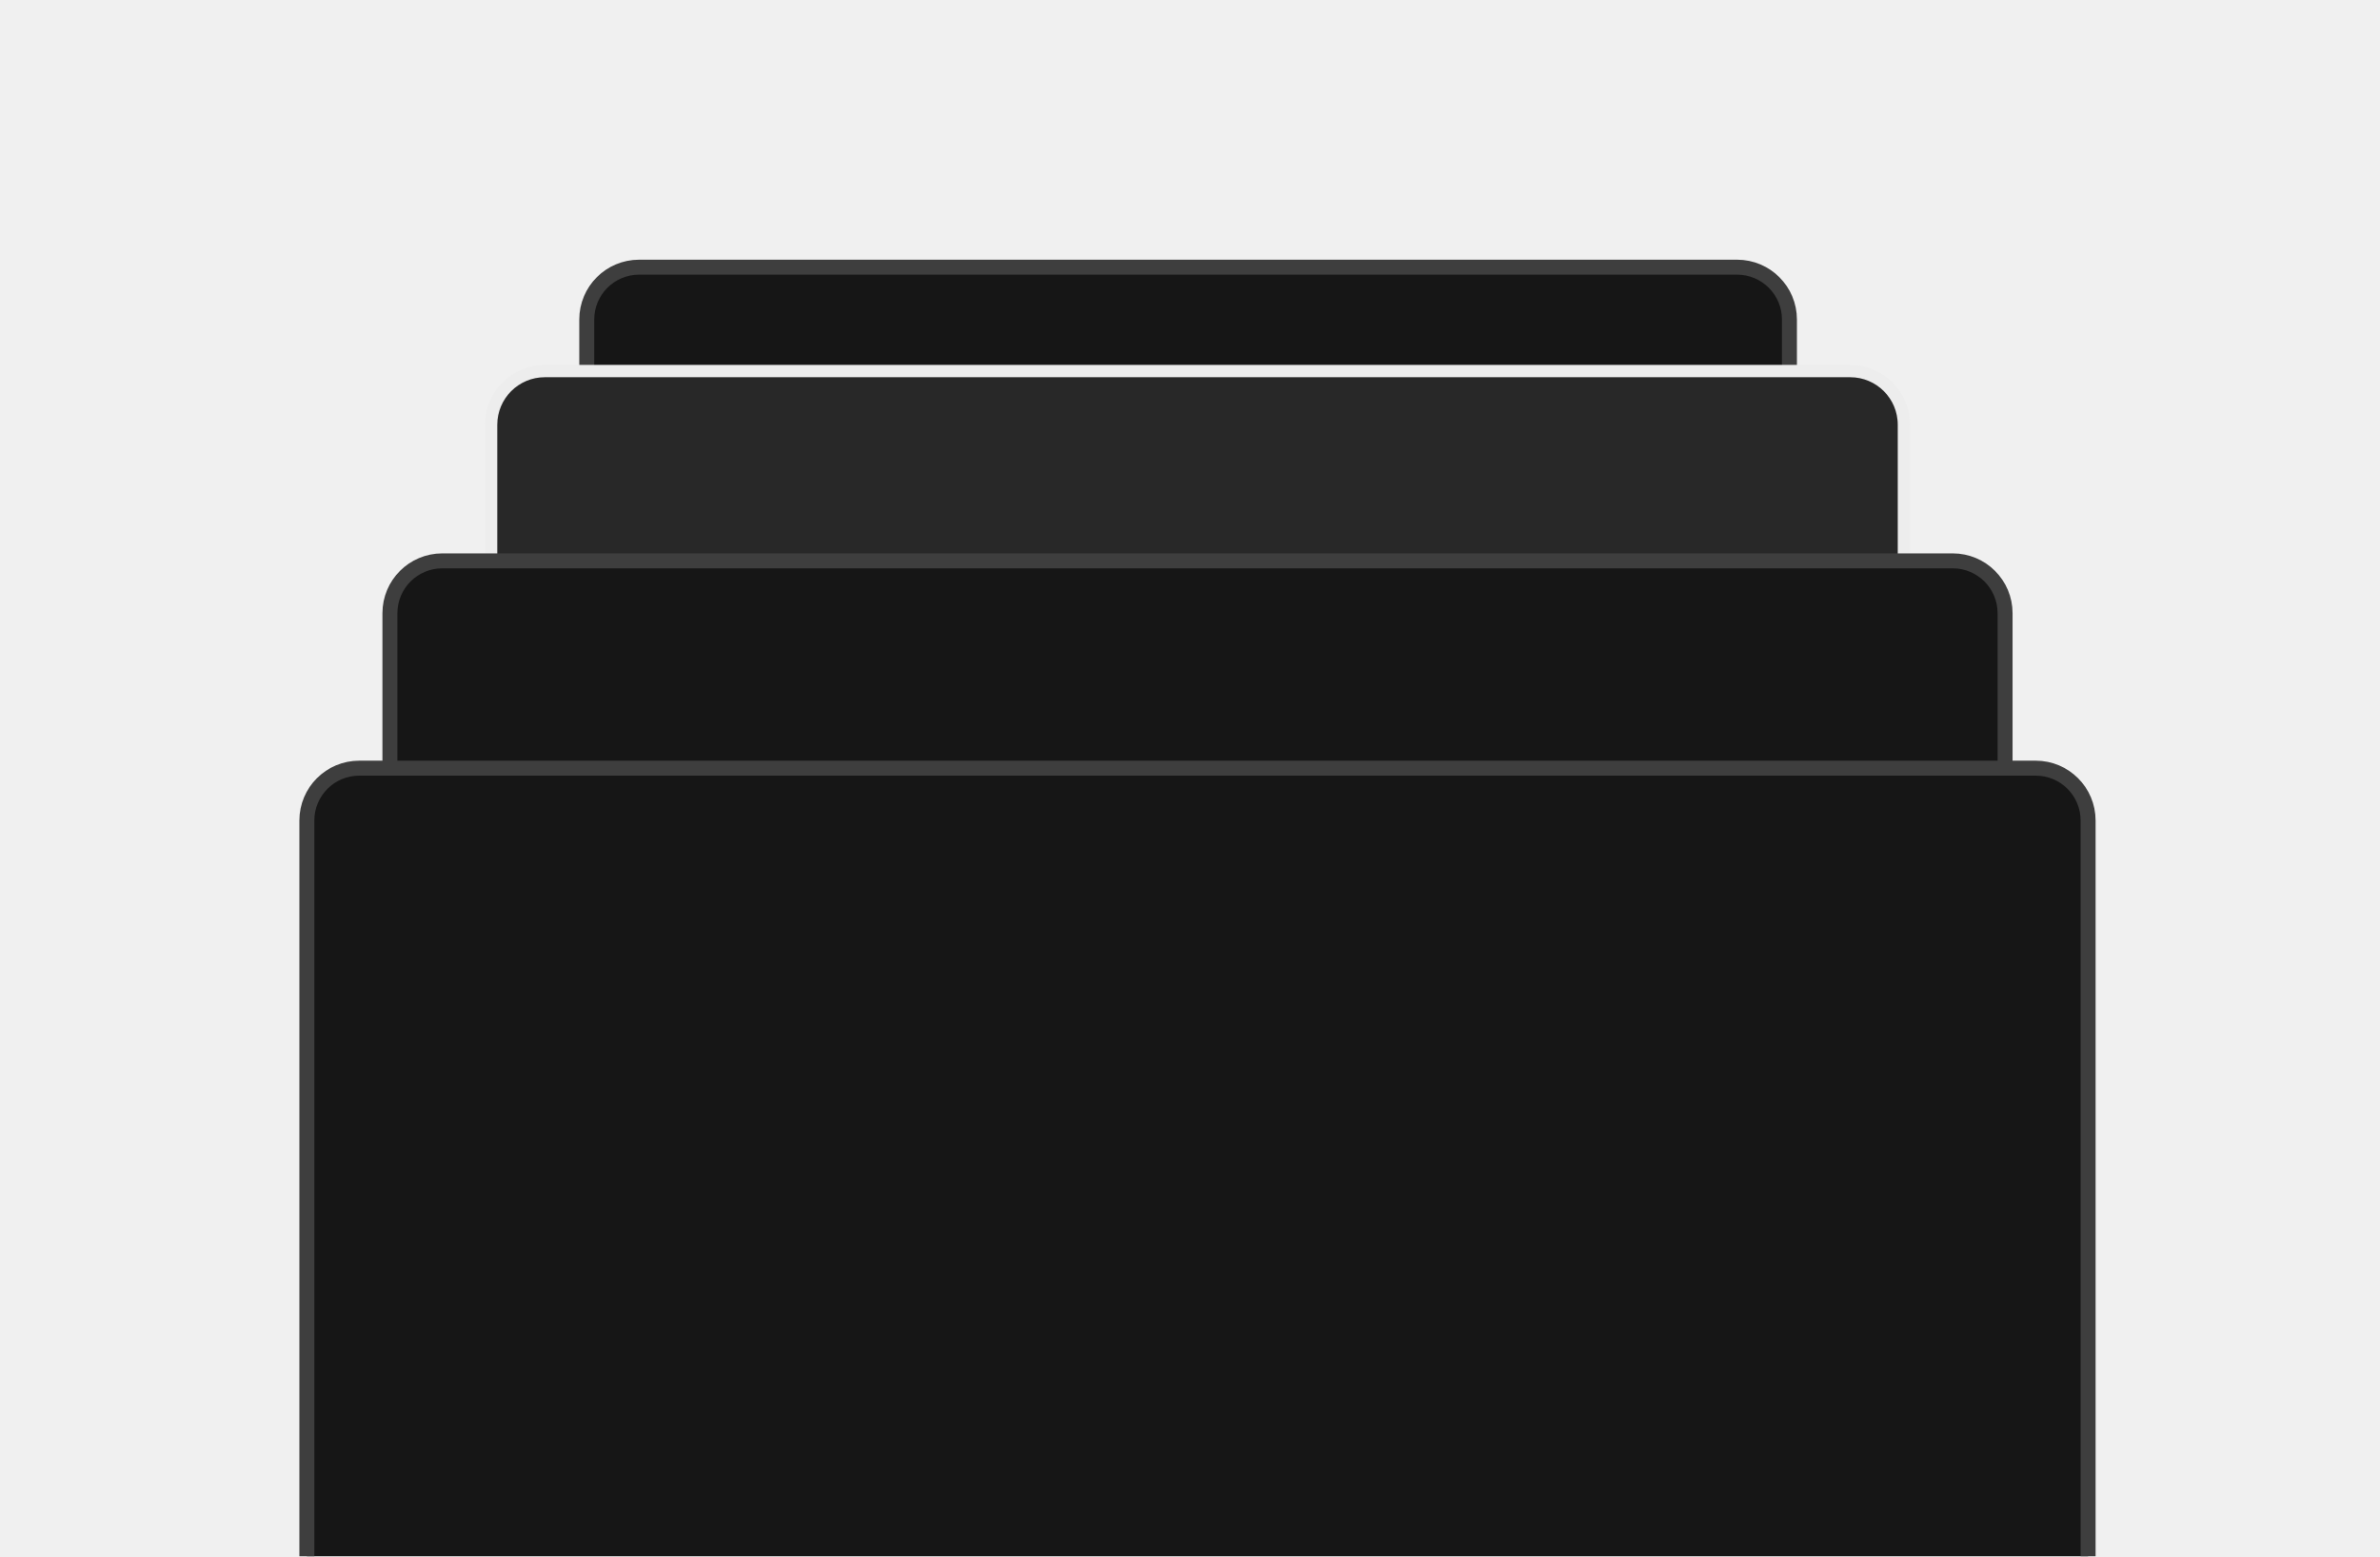
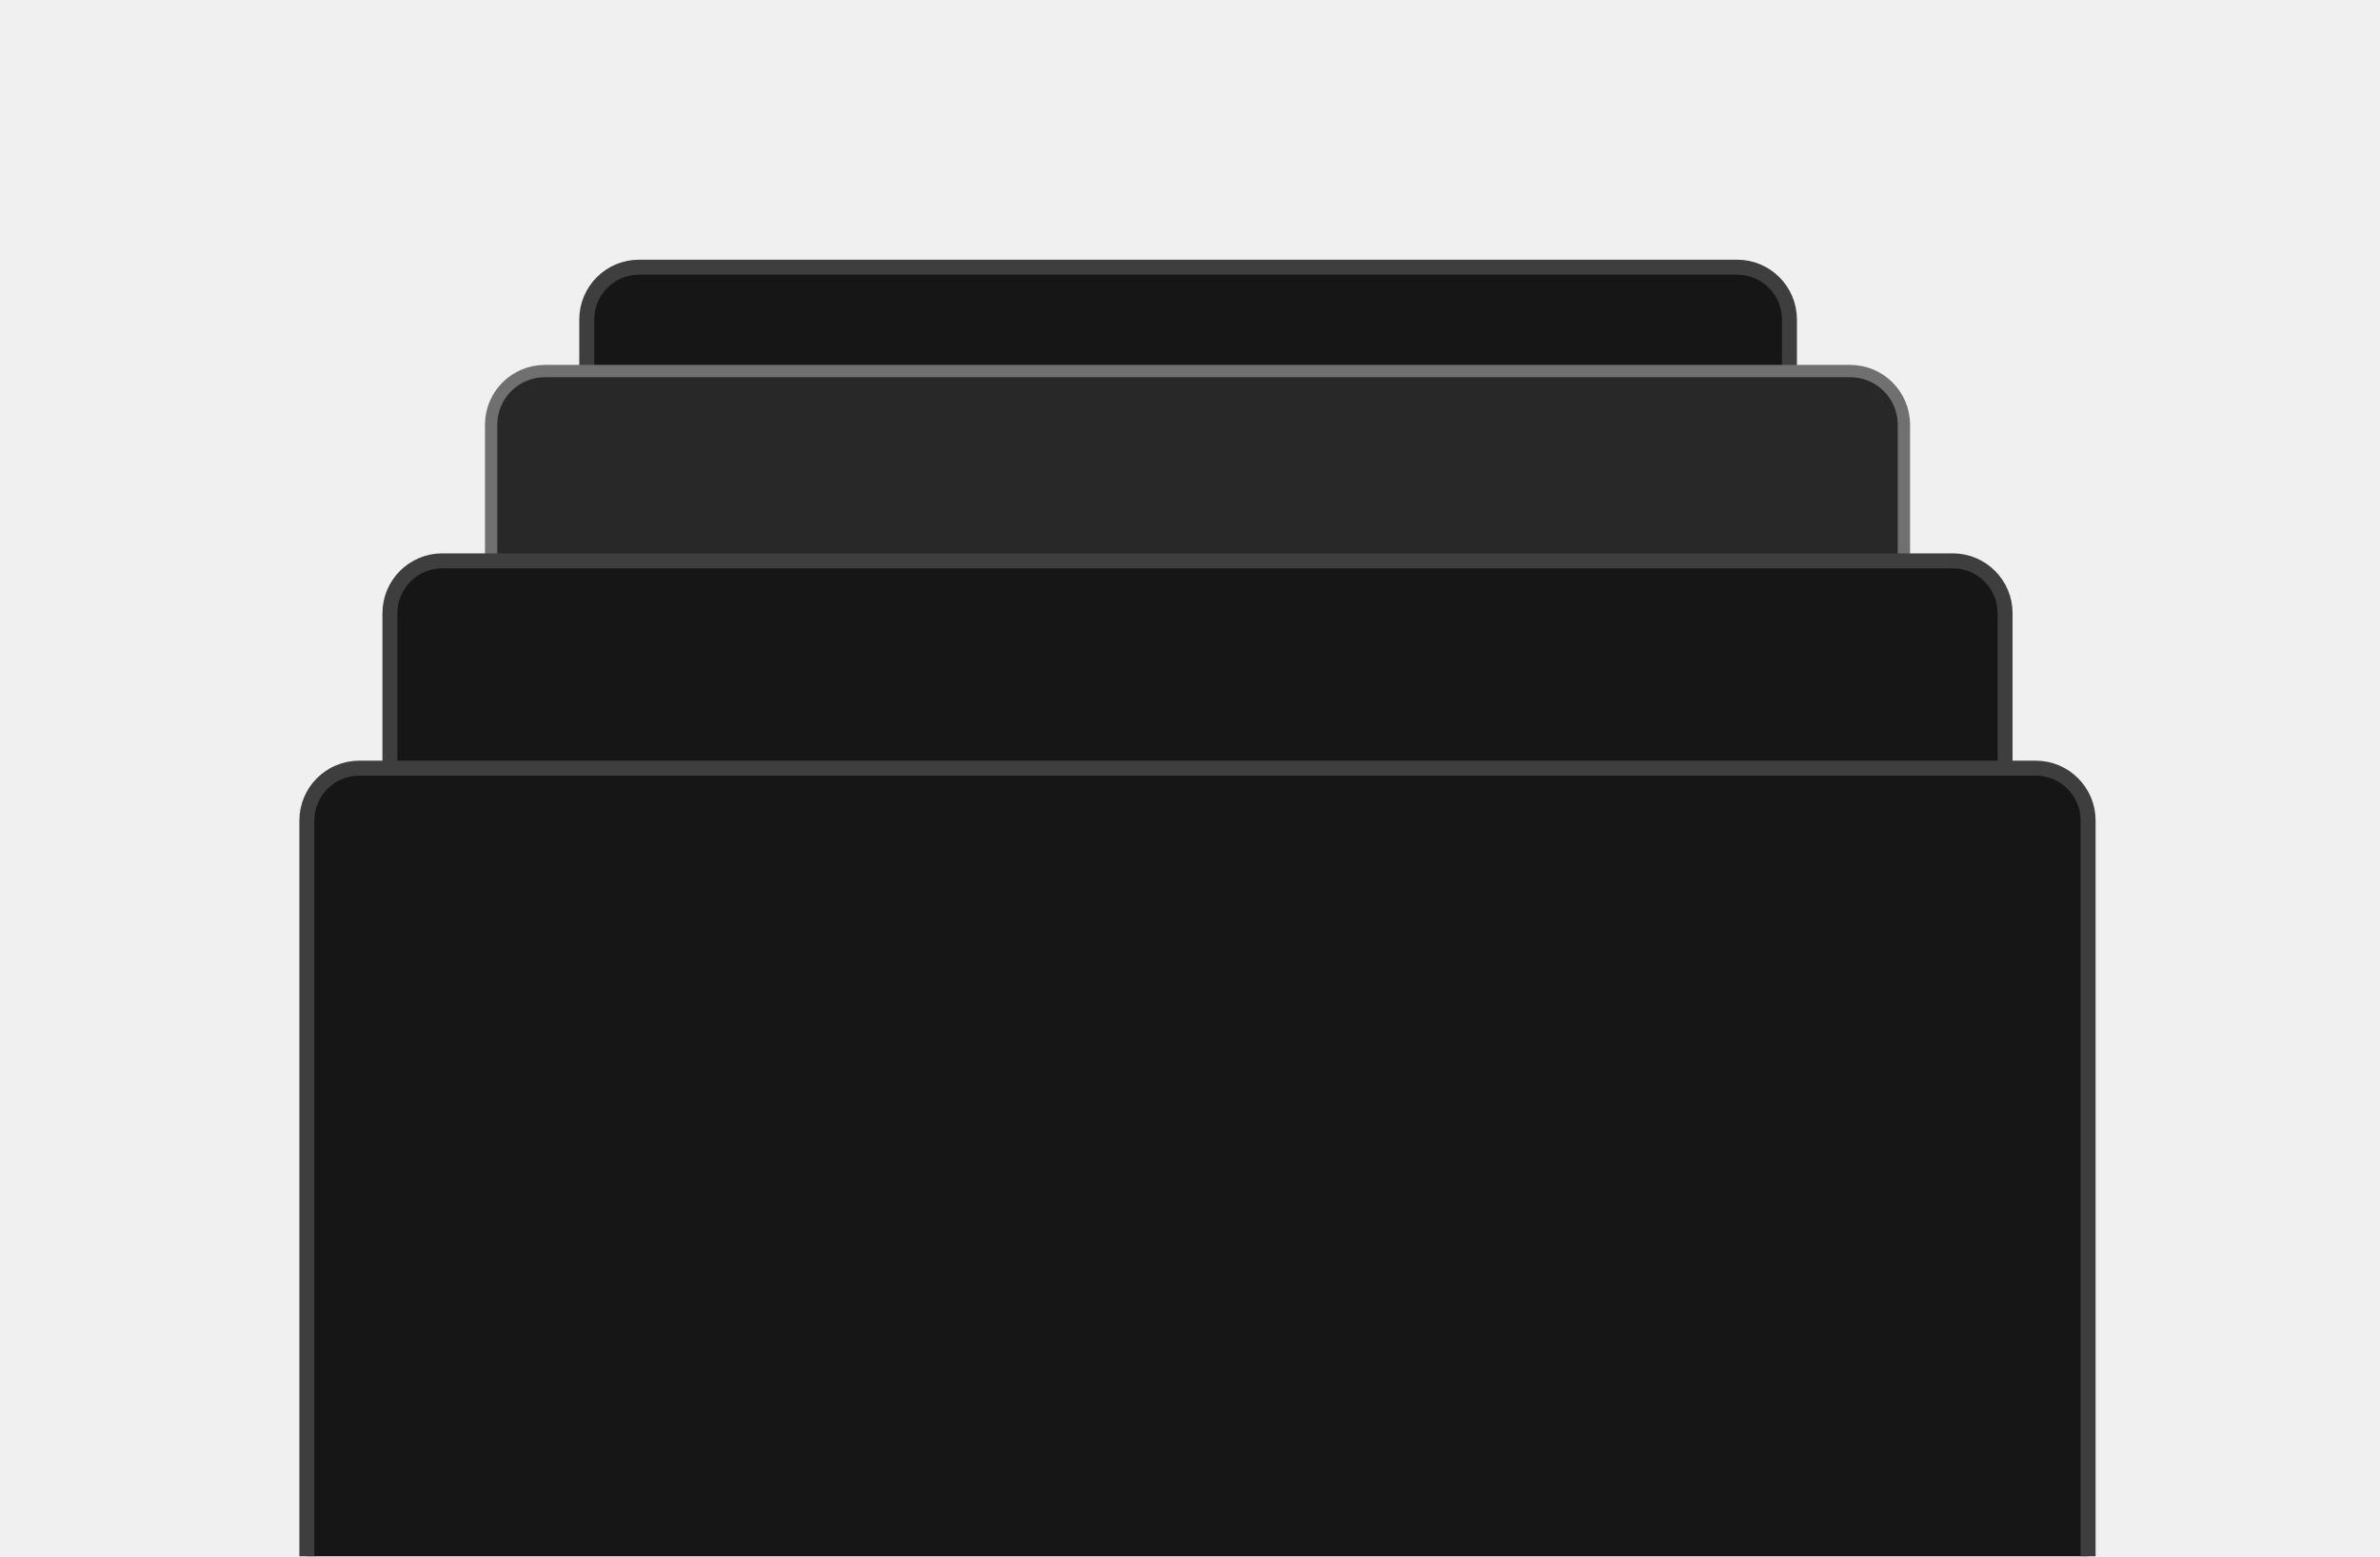
<svg xmlns="http://www.w3.org/2000/svg" width="159" height="104" fill="none" viewBox="0 0 159 104">
  <g clip-path="url(#a)">
    <rect width="80.348" height="46.26" x="39.199" y="17.854" fill="#161616" stroke="#3e3e3e" rx="3.5" />
-     <rect width="94.384" height="65.672" x="32.81" y="24.797" fill="#282828" stroke="#ededed" stroke-width=".822" rx="3.589" />
+     <rect width="94.384" height="65.672" x="32.81" y="24.797" fill="#282828" stroke="#707070" stroke-width=".822" rx="3.589" />
    <rect width="107.904" height="62.269" x="26.049" y="37.48" fill="#161616" stroke="#3e3e3e" rx="3.5" />
    <rect width="119" height="65.164" x="20.5" y="51.334" fill="#161616" stroke="#3e3e3e" rx="3.5" />
  </g>
  <defs>
    <clipPath id="a">
      <path fill="#fff" d="M0 0h159v104H0z" />
    </clipPath>
  </defs>
</svg>
